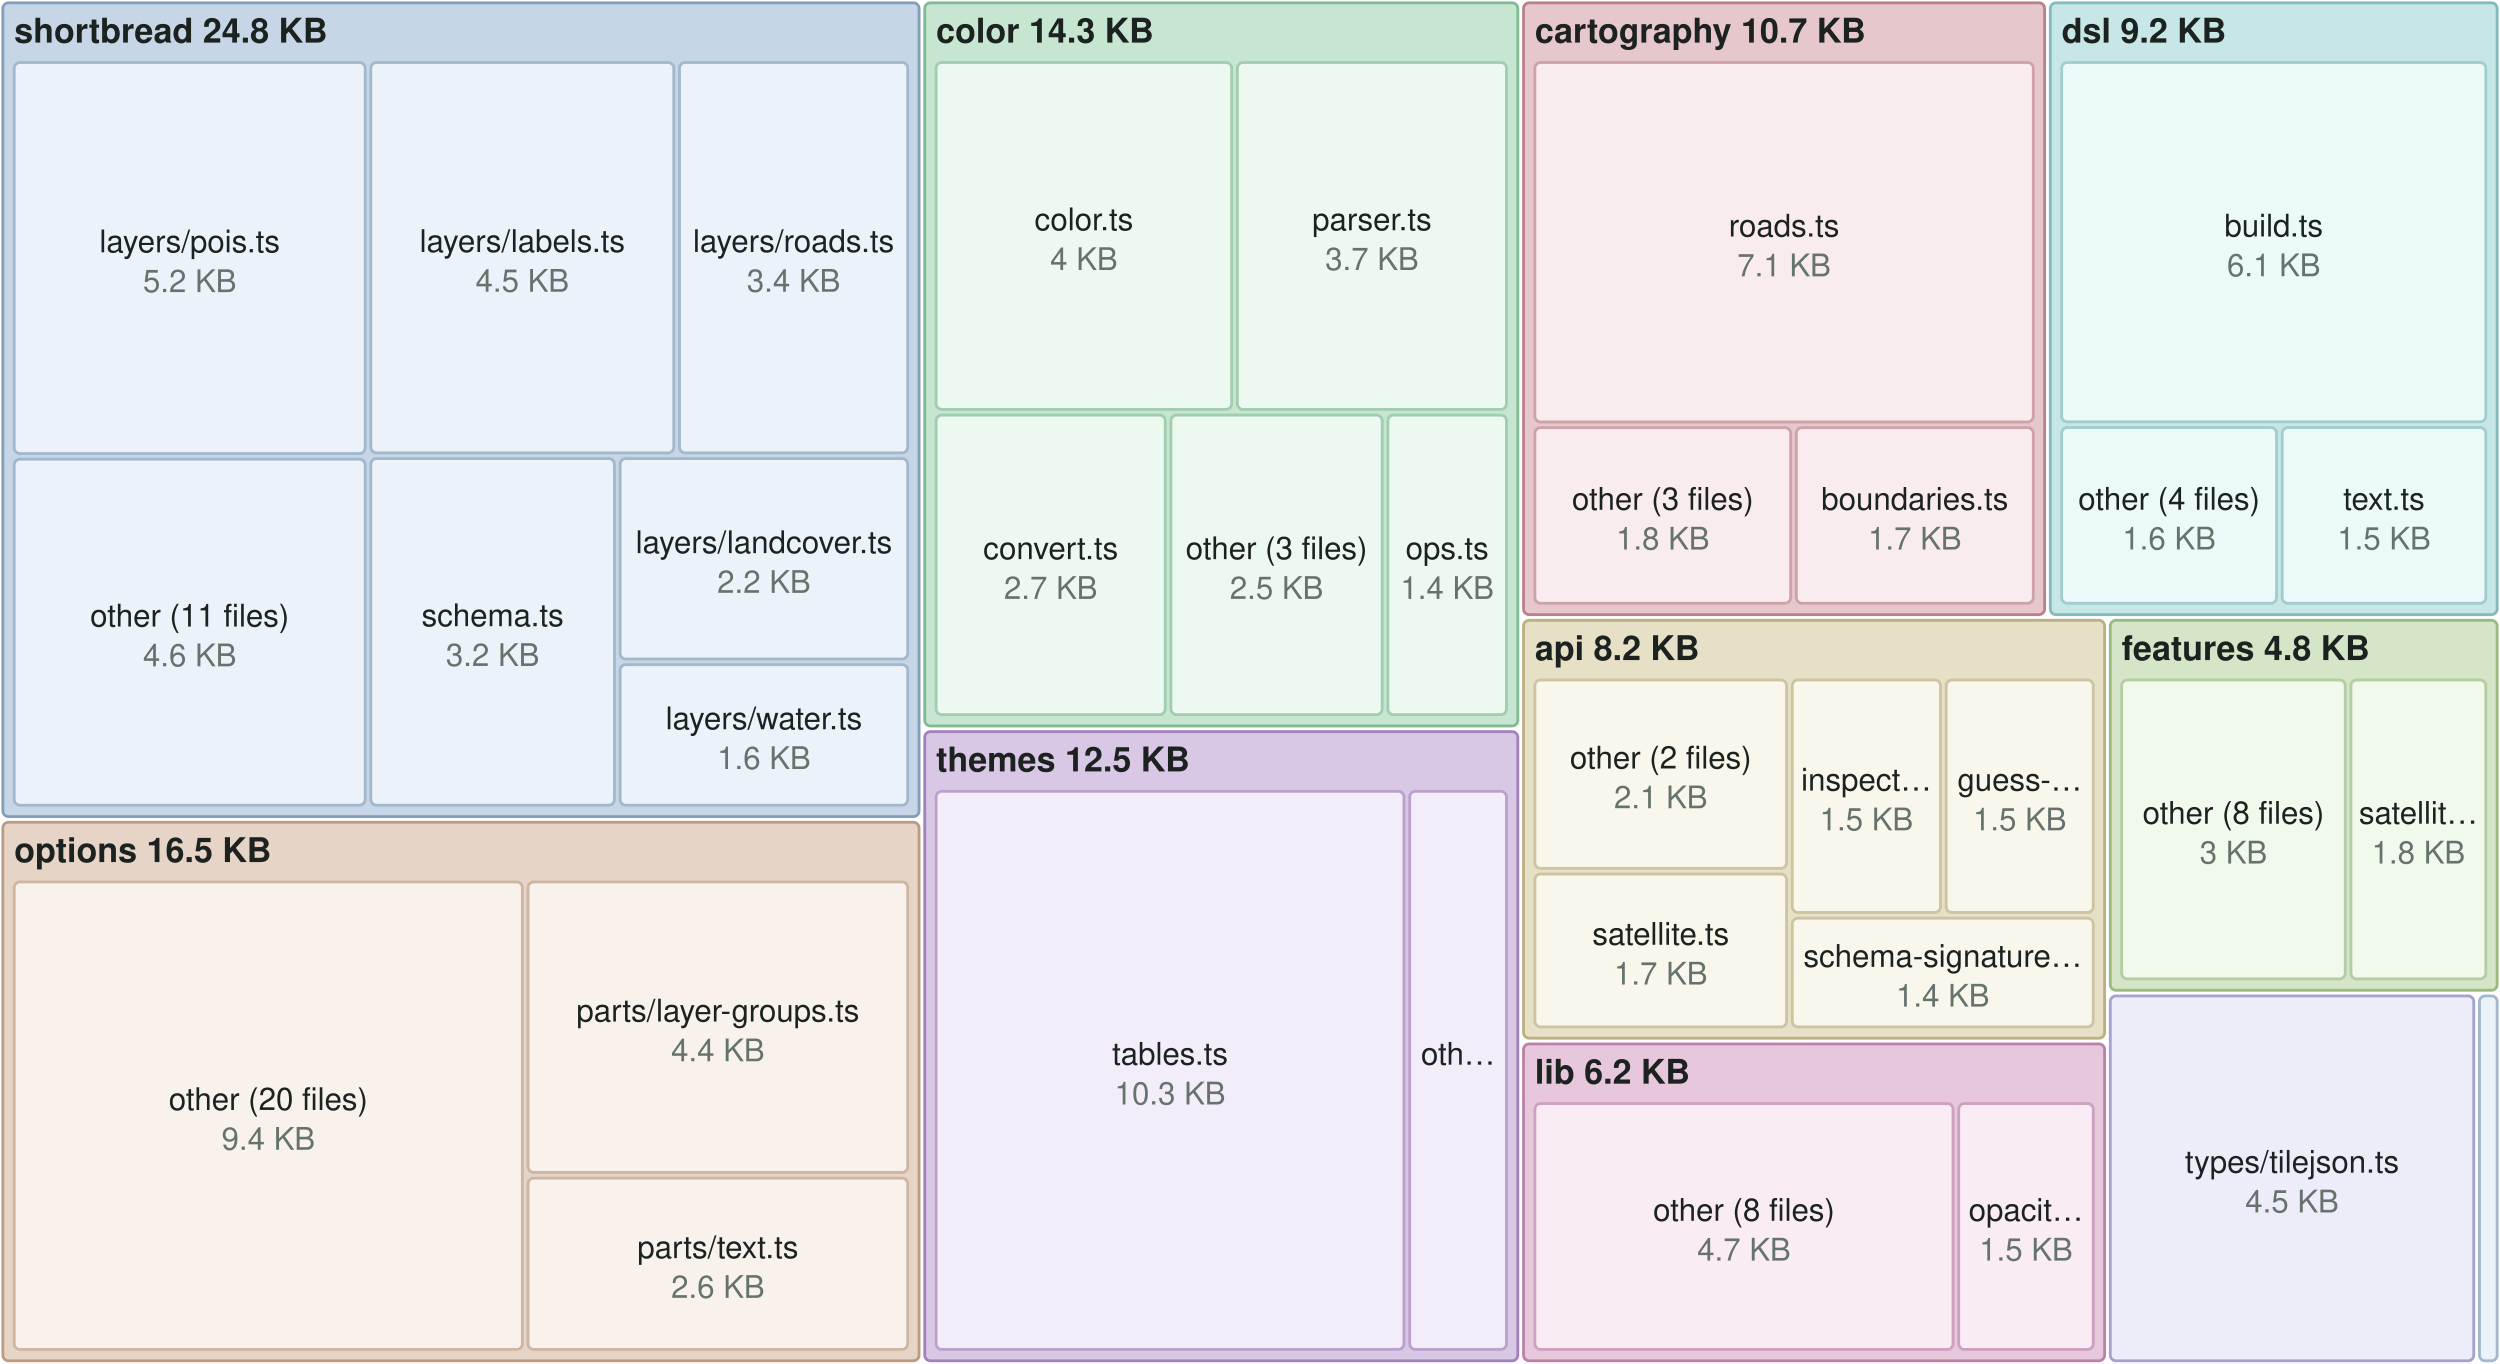
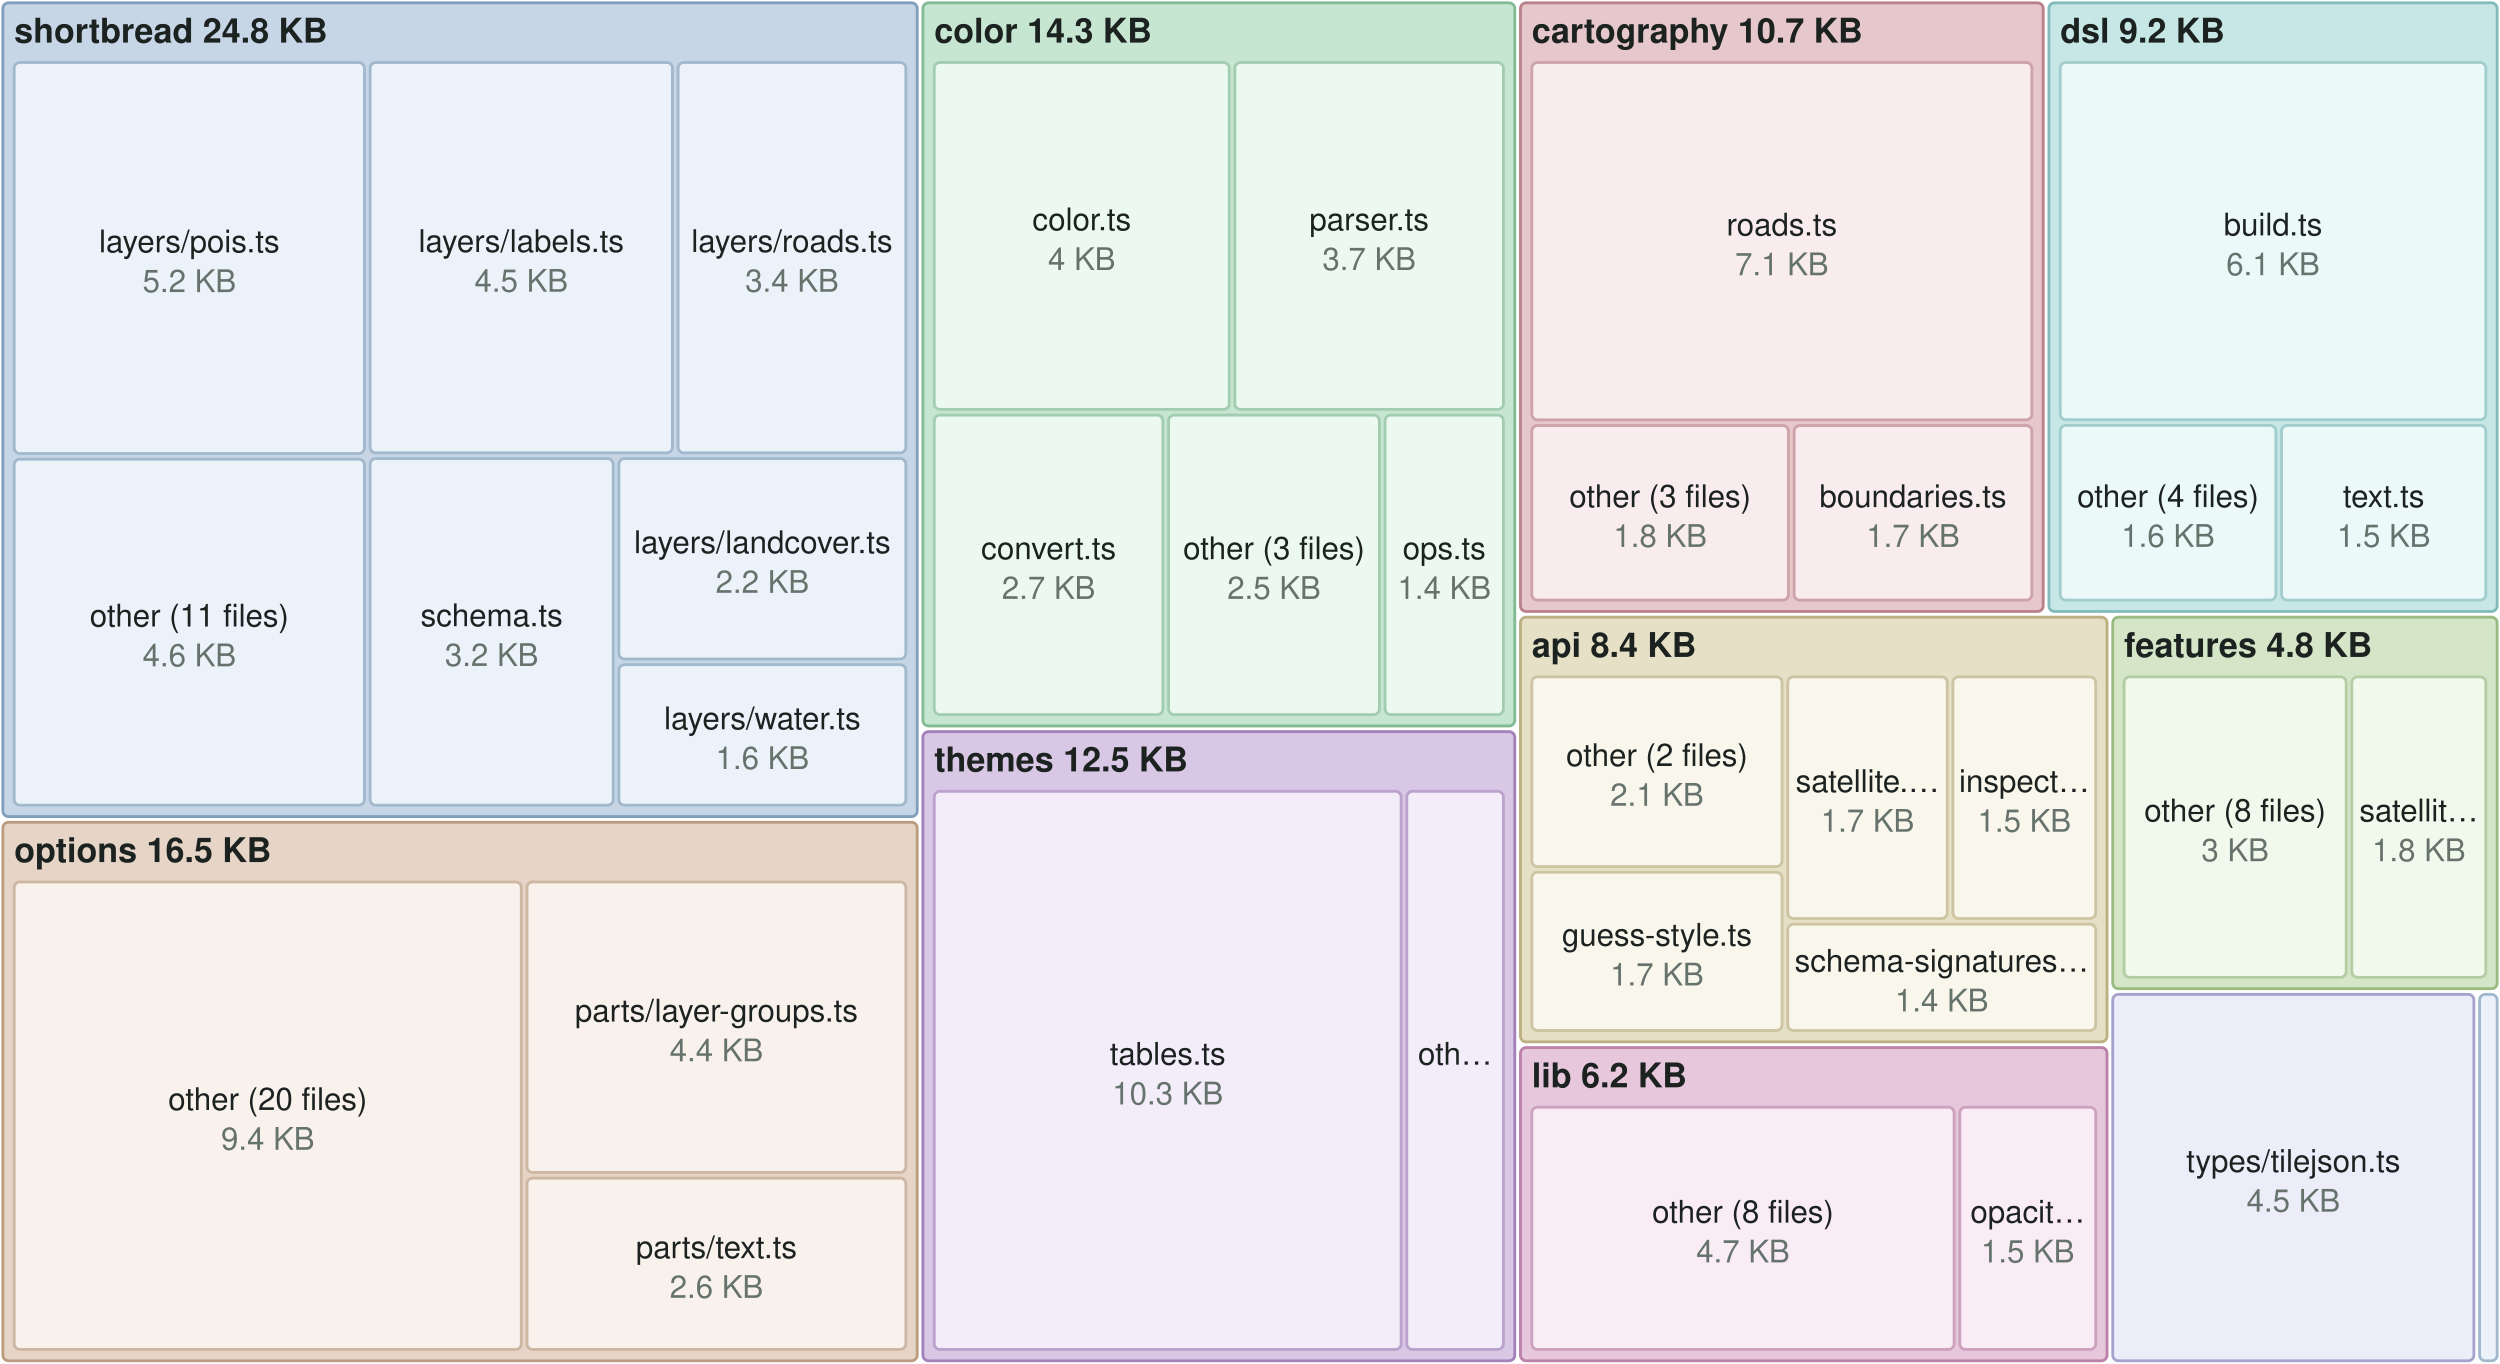
<svg xmlns="http://www.w3.org/2000/svg" width="880" height="480" viewBox="0 0 880 480">
  <style>
	.background { fill: #ffffff; }
	text { font-family: Helvetica, Arial, 'Liberation Sans', sans-serif; }
	.group-label { fill: #1b2220; font-weight: 600; font-size: 12px; }
	.leaf-label { fill: #1b2220; font-size: 11px; text-anchor: middle; }
	.leaf-size { fill: #66736d; font-size: 11px; text-anchor: middle; }
	.group-box, .leaf-box { stroke-width: 1; }
	.leaf:hover .leaf-box { stroke-width: 2; }
	.c0 .group-box { fill: hsl(210 38% 84%); stroke: hsl(210 30% 62%); }
	.c0 .leaf-box { fill: hsl(210 50% 95%); stroke: hsl(210 30% 72%); }
	.c1 .group-box { fill: hsl(28 38% 84%); stroke: hsl(28 30% 62%); }
	.c1 .leaf-box { fill: hsl(28 50% 95%); stroke: hsl(28 30% 72%); }
	.c2 .group-box { fill: hsl(140 38% 84%); stroke: hsl(140 30% 62%); }
	.c2 .leaf-box { fill: hsl(140 50% 95%); stroke: hsl(140 30% 72%); }
	.c3 .group-box { fill: hsl(275 38% 84%); stroke: hsl(275 30% 62%); }
	.c3 .leaf-box { fill: hsl(275 50% 95%); stroke: hsl(275 30% 72%); }
	.c4 .group-box { fill: hsl(350 38% 84%); stroke: hsl(350 30% 62%); }
	.c4 .leaf-box { fill: hsl(350 50% 95%); stroke: hsl(350 30% 72%); }
	.c5 .group-box { fill: hsl(180 38% 84%); stroke: hsl(180 30% 62%); }
	.c5 .leaf-box { fill: hsl(180 50% 95%); stroke: hsl(180 30% 72%); }
	.c6 .group-box { fill: hsl(48 38% 84%); stroke: hsl(48 30% 62%); }
	.c6 .leaf-box { fill: hsl(48 50% 95%); stroke: hsl(48 30% 72%); }
	.c7 .group-box { fill: hsl(320 38% 84%); stroke: hsl(320 30% 62%); }
	.c7 .leaf-box { fill: hsl(320 50% 95%); stroke: hsl(320 30% 72%); }
	.c8 .group-box { fill: hsl(95 38% 84%); stroke: hsl(95 30% 62%); }
	.c8 .leaf-box { fill: hsl(95 50% 95%); stroke: hsl(95 30% 72%); }
	.c9 .group-box { fill: hsl(245 38% 84%); stroke: hsl(245 30% 62%); }
	.c9 .leaf-box { fill: hsl(245 50% 95%); stroke: hsl(245 30% 72%); }
	@media (prefers-color-scheme: dark) {
		.background { fill: #0d1117; }
		.group-label, .leaf-label { fill: #e6edf3; }
		.leaf-size { fill: #8b949e; }
		.c0 .group-box { fill: hsl(210 22% 22%); stroke: hsl(210 20% 38%); }
		.c0 .leaf-box { fill: hsl(210 25% 14%); stroke: hsl(210 20% 32%); }
		.c1 .group-box { fill: hsl(28 22% 22%); stroke: hsl(28 20% 38%); }
		.c1 .leaf-box { fill: hsl(28 25% 14%); stroke: hsl(28 20% 32%); }
		.c2 .group-box { fill: hsl(140 22% 22%); stroke: hsl(140 20% 38%); }
		.c2 .leaf-box { fill: hsl(140 25% 14%); stroke: hsl(140 20% 32%); }
		.c3 .group-box { fill: hsl(275 22% 22%); stroke: hsl(275 20% 38%); }
		.c3 .leaf-box { fill: hsl(275 25% 14%); stroke: hsl(275 20% 32%); }
		.c4 .group-box { fill: hsl(350 22% 22%); stroke: hsl(350 20% 38%); }
		.c4 .leaf-box { fill: hsl(350 25% 14%); stroke: hsl(350 20% 32%); }
		.c5 .group-box { fill: hsl(180 22% 22%); stroke: hsl(180 20% 38%); }
		.c5 .leaf-box { fill: hsl(180 25% 14%); stroke: hsl(180 20% 32%); }
		.c6 .group-box { fill: hsl(48 22% 22%); stroke: hsl(48 20% 38%); }
		.c6 .leaf-box { fill: hsl(48 25% 14%); stroke: hsl(48 20% 32%); }
		.c7 .group-box { fill: hsl(320 22% 22%); stroke: hsl(320 20% 38%); }
		.c7 .leaf-box { fill: hsl(320 25% 14%); stroke: hsl(320 20% 32%); }
		.c8 .group-box { fill: hsl(95 22% 22%); stroke: hsl(95 20% 38%); }
		.c8 .leaf-box { fill: hsl(95 25% 14%); stroke: hsl(95 20% 32%); }
		.c9 .group-box { fill: hsl(245 22% 22%); stroke: hsl(245 20% 38%); }
		.c9 .leaf-box { fill: hsl(245 25% 14%); stroke: hsl(245 20% 32%); }
	}
</style>
  <rect class="background" width="880" height="480" />
  <g class="group c0">
-     <rect class="group-box" x="1" y="1" width="322.51" height="286.44" rx="2" />
+     <rect class="group-box" x="1" y="1" width="321.86" height="286.44" rx="2" />
    <text class="group-label" x="5" y="15" textLength="108.71" lengthAdjust="spacingAndGlyphs">shortbread 24.8 KB</text>
  </g>
  <g class="leaf c0">
-     <rect class="leaf-box" x="5" y="22" width="123.54" height="137.64" rx="2" />
-     <text class="leaf-label" x="66.77" y="88.82" textLength="64.19" lengthAdjust="spacingAndGlyphs">layers/pois.ts</text>
-     <text class="leaf-size" x="66.77" y="102.82" textLength="33.02" lengthAdjust="spacingAndGlyphs">5.2 KB</text>
-   </g>
-   <g class="leaf c0">
-     <rect class="leaf-box" x="5" y="161.64" width="123.54" height="121.79" rx="2" />
-     <text class="leaf-label" x="66.77" y="220.54" textLength="70.3" lengthAdjust="spacingAndGlyphs">other (11 files)</text>
-     <text class="leaf-size" x="66.77" y="234.54" textLength="33.02" lengthAdjust="spacingAndGlyphs">4.6 KB</text>
-   </g>
-   <g class="leaf c0">
-     <rect class="leaf-box" x="130.54" y="22" width="106.63" height="137.41" rx="2" />
-     <text class="leaf-label" x="183.85" y="88.7" textLength="72.74" lengthAdjust="spacingAndGlyphs">layers/labels.ts</text>
-     <text class="leaf-size" x="183.85" y="102.7" textLength="33.02" lengthAdjust="spacingAndGlyphs">4.5 KB</text>
-   </g>
-   <g class="leaf c0">
-     <rect class="leaf-box" x="239.17" y="22" width="80.34" height="137.41" rx="2" />
-     <text class="leaf-label" x="279.34" y="88.7" textLength="71.52" lengthAdjust="spacingAndGlyphs">layers/roads.ts</text>
-     <text class="leaf-size" x="279.34" y="102.7" textLength="33.02" lengthAdjust="spacingAndGlyphs">3.4 KB</text>
-   </g>
-   <g class="leaf c0">
-     <rect class="leaf-box" x="130.54" y="161.41" width="85.74" height="122.03" rx="2" />
-     <text class="leaf-label" x="173.41" y="220.42" textLength="50.13" lengthAdjust="spacingAndGlyphs">schema.ts</text>
-     <text class="leaf-size" x="173.41" y="234.42" textLength="33.02" lengthAdjust="spacingAndGlyphs">3.2 KB</text>
-   </g>
-   <g class="leaf c0">
-     <rect class="leaf-box" x="218.28" y="161.41" width="101.23" height="70.56" rx="2" />
-     <text class="leaf-label" x="268.9" y="194.69" textLength="91.7" lengthAdjust="spacingAndGlyphs">layers/landcover.ts</text>
-     <text class="leaf-size" x="268.9" y="208.69" textLength="33.02" lengthAdjust="spacingAndGlyphs">2.2 KB</text>
-   </g>
-   <g class="leaf c0">
-     <rect class="leaf-box" x="218.28" y="233.96" width="101.23" height="49.47" rx="2" />
-     <text class="leaf-label" x="268.9" y="256.7" textLength="70.91" lengthAdjust="spacingAndGlyphs">layers/water.ts</text>
-     <text class="leaf-size" x="268.9" y="270.7" textLength="33.02" lengthAdjust="spacingAndGlyphs">1.6 KB</text>
+     <rect class="leaf-box" x="5" y="22" width="123.28" height="137.64" rx="2" />
+     <text class="leaf-label" x="66.64" y="88.82" textLength="64.19" lengthAdjust="spacingAndGlyphs">layers/pois.ts</text>
+     <text class="leaf-size" x="66.64" y="102.82" textLength="33.02" lengthAdjust="spacingAndGlyphs">5.2 KB</text>
+   </g>
+   <g class="leaf c0">
+     <rect class="leaf-box" x="5" y="161.64" width="123.28" height="121.79" rx="2" />
+     <text class="leaf-label" x="66.64" y="220.54" textLength="70.3" lengthAdjust="spacingAndGlyphs">other (11 files)</text>
+     <text class="leaf-size" x="66.64" y="234.54" textLength="33.02" lengthAdjust="spacingAndGlyphs">4.6 KB</text>
+   </g>
+   <g class="leaf c0">
+     <rect class="leaf-box" x="130.28" y="22" width="106.41" height="137.41" rx="2" />
+     <text class="leaf-label" x="183.48" y="88.7" textLength="72.74" lengthAdjust="spacingAndGlyphs">layers/labels.ts</text>
+     <text class="leaf-size" x="183.48" y="102.7" textLength="33.02" lengthAdjust="spacingAndGlyphs">4.5 KB</text>
+   </g>
+   <g class="leaf c0">
+     <rect class="leaf-box" x="238.69" y="22" width="80.17" height="137.41" rx="2" />
+     <text class="leaf-label" x="278.77" y="88.7" textLength="71.52" lengthAdjust="spacingAndGlyphs">layers/roads.ts</text>
+     <text class="leaf-size" x="278.77" y="102.7" textLength="33.02" lengthAdjust="spacingAndGlyphs">3.4 KB</text>
+   </g>
+   <g class="leaf c0">
+     <rect class="leaf-box" x="130.28" y="161.41" width="85.56" height="122.03" rx="2" />
+     <text class="leaf-label" x="173.06" y="220.42" textLength="50.13" lengthAdjust="spacingAndGlyphs">schema.ts</text>
+     <text class="leaf-size" x="173.06" y="234.42" textLength="33.02" lengthAdjust="spacingAndGlyphs">3.2 KB</text>
+   </g>
+   <g class="leaf c0">
+     <rect class="leaf-box" x="217.84" y="161.41" width="101.02" height="70.56" rx="2" />
+     <text class="leaf-label" x="268.35" y="194.69" textLength="91.7" lengthAdjust="spacingAndGlyphs">layers/landcover.ts</text>
+     <text class="leaf-size" x="268.35" y="208.69" textLength="33.02" lengthAdjust="spacingAndGlyphs">2.2 KB</text>
+   </g>
+   <g class="leaf c0">
+     <rect class="leaf-box" x="217.84" y="233.96" width="101.02" height="49.47" rx="2" />
+     <text class="leaf-label" x="268.35" y="256.7" textLength="70.91" lengthAdjust="spacingAndGlyphs">layers/water.ts</text>
+     <text class="leaf-size" x="268.35" y="270.7" textLength="33.02" lengthAdjust="spacingAndGlyphs">1.6 KB</text>
  </g>
  <g class="group c1">
-     <rect class="group-box" x="1" y="289.44" width="322.51" height="189.56" rx="2" />
+     <rect class="group-box" x="1" y="289.44" width="321.86" height="189.56" rx="2" />
    <text class="group-label" x="5" y="303.44" textLength="89.36" lengthAdjust="spacingAndGlyphs">options 16.5 KB</text>
  </g>
  <g class="leaf c1">
-     <rect class="leaf-box" x="5" y="310.44" width="178.87" height="164.56" rx="2" />
-     <text class="leaf-label" x="94.44" y="390.72" textLength="70.3" lengthAdjust="spacingAndGlyphs">other (20 files)</text>
-     <text class="leaf-size" x="94.44" y="404.72" textLength="33.02" lengthAdjust="spacingAndGlyphs">9.4 KB</text>
+     <rect class="leaf-box" x="5" y="310.44" width="178.5" height="164.56" rx="2" />
+     <text class="leaf-label" x="94.25" y="390.72" textLength="70.3" lengthAdjust="spacingAndGlyphs">other (20 files)</text>
+     <text class="leaf-size" x="94.25" y="404.72" textLength="33.02" lengthAdjust="spacingAndGlyphs">9.4 KB</text>
  </g>
  <g class="leaf c1">
-     <rect class="leaf-box" x="185.87" y="310.44" width="133.64" height="102.26" rx="2" />
-     <text class="leaf-label" x="252.69" y="359.57" textLength="100.25" lengthAdjust="spacingAndGlyphs">parts/layer-groups.ts</text>
-     <text class="leaf-size" x="252.69" y="373.57" textLength="33.02" lengthAdjust="spacingAndGlyphs">4.4 KB</text>
+     <rect class="leaf-box" x="185.5" y="310.44" width="133.36" height="102.26" rx="2" />
+     <text class="leaf-label" x="252.18" y="359.57" textLength="100.25" lengthAdjust="spacingAndGlyphs">parts/layer-groups.ts</text>
+     <text class="leaf-size" x="252.18" y="373.57" textLength="33.02" lengthAdjust="spacingAndGlyphs">4.4 KB</text>
  </g>
  <g class="leaf c1">
-     <rect class="leaf-box" x="185.87" y="414.7" width="133.64" height="60.3" rx="2" />
-     <text class="leaf-label" x="252.69" y="442.85" textLength="56.86" lengthAdjust="spacingAndGlyphs">parts/text.ts</text>
-     <text class="leaf-size" x="252.69" y="456.85" textLength="33.02" lengthAdjust="spacingAndGlyphs">2.6 KB</text>
+     <rect class="leaf-box" x="185.5" y="414.7" width="133.36" height="60.3" rx="2" />
+     <text class="leaf-label" x="252.18" y="442.85" textLength="56.86" lengthAdjust="spacingAndGlyphs">parts/text.ts</text>
+     <text class="leaf-size" x="252.18" y="456.85" textLength="33.02" lengthAdjust="spacingAndGlyphs">2.6 KB</text>
  </g>
  <g class="group c2">
-     <rect class="group-box" x="325.51" y="1" width="208.76" height="254.54" rx="2" />
-     <text class="group-label" x="329.51" y="15" textLength="75.37" lengthAdjust="spacingAndGlyphs">color 14.3 KB</text>
-   </g>
-   <g class="leaf c2">
-     <rect class="leaf-box" x="329.51" y="22" width="104.04" height="122.11" rx="2" />
-     <text class="leaf-label" x="381.53" y="81.05" textLength="35.45" lengthAdjust="spacingAndGlyphs">color.ts</text>
-     <text class="leaf-size" x="381.53" y="95.05" textLength="23.85" lengthAdjust="spacingAndGlyphs">4 KB</text>
-   </g>
-   <g class="leaf c2">
-     <rect class="leaf-box" x="435.56" y="22" width="94.72" height="122.11" rx="2" />
-     <text class="leaf-label" x="482.92" y="81.05" textLength="42.79" lengthAdjust="spacingAndGlyphs">parser.ts</text>
-     <text class="leaf-size" x="482.92" y="95.05" textLength="33.02" lengthAdjust="spacingAndGlyphs">3.7 KB</text>
-   </g>
-   <g class="leaf c2">
-     <rect class="leaf-box" x="329.51" y="146.11" width="80.65" height="105.44" rx="2" />
-     <text class="leaf-label" x="369.84" y="196.82" textLength="47.69" lengthAdjust="spacingAndGlyphs">convert.ts</text>
-     <text class="leaf-size" x="369.84" y="210.82" textLength="33.02" lengthAdjust="spacingAndGlyphs">2.7 KB</text>
-   </g>
-   <g class="leaf c2">
-     <rect class="leaf-box" x="412.16" y="146.11" width="74.37" height="105.44" rx="2" />
-     <text class="leaf-label" x="449.35" y="196.82" textLength="64.19" lengthAdjust="spacingAndGlyphs">other (3 files)</text>
-     <text class="leaf-size" x="449.35" y="210.82" textLength="33.02" lengthAdjust="spacingAndGlyphs">2.5 KB</text>
-   </g>
-   <g class="leaf c2">
-     <rect class="leaf-box" x="488.53" y="146.11" width="41.75" height="105.44" rx="2" />
-     <text class="leaf-label" x="509.4" y="196.82" textLength="29.35" lengthAdjust="spacingAndGlyphs">ops.ts</text>
-     <text class="leaf-size" x="509.4" y="210.82" textLength="33.02" lengthAdjust="spacingAndGlyphs">1.4 KB</text>
+     <rect class="group-box" x="324.86" y="1" width="208.34" height="254.54" rx="2" />
+     <text class="group-label" x="328.86" y="15" textLength="75.37" lengthAdjust="spacingAndGlyphs">color 14.3 KB</text>
+   </g>
+   <g class="leaf c2">
+     <rect class="leaf-box" x="328.86" y="22" width="103.82" height="122.11" rx="2" />
+     <text class="leaf-label" x="380.77" y="81.05" textLength="35.45" lengthAdjust="spacingAndGlyphs">color.ts</text>
+     <text class="leaf-size" x="380.77" y="95.05" textLength="23.85" lengthAdjust="spacingAndGlyphs">4 KB</text>
+   </g>
+   <g class="leaf c2">
+     <rect class="leaf-box" x="434.68" y="22" width="94.52" height="122.11" rx="2" />
+     <text class="leaf-label" x="481.94" y="81.05" textLength="42.79" lengthAdjust="spacingAndGlyphs">parser.ts</text>
+     <text class="leaf-size" x="481.94" y="95.05" textLength="33.02" lengthAdjust="spacingAndGlyphs">3.7 KB</text>
+   </g>
+   <g class="leaf c2">
+     <rect class="leaf-box" x="328.86" y="146.11" width="80.47" height="105.44" rx="2" />
+     <text class="leaf-label" x="369.1" y="196.82" textLength="47.69" lengthAdjust="spacingAndGlyphs">convert.ts</text>
+     <text class="leaf-size" x="369.1" y="210.82" textLength="33.02" lengthAdjust="spacingAndGlyphs">2.7 KB</text>
+   </g>
+   <g class="leaf c2">
+     <rect class="leaf-box" x="411.33" y="146.11" width="74.21" height="105.44" rx="2" />
+     <text class="leaf-label" x="448.44" y="196.82" textLength="64.19" lengthAdjust="spacingAndGlyphs">other (3 files)</text>
+     <text class="leaf-size" x="448.44" y="210.82" textLength="33.02" lengthAdjust="spacingAndGlyphs">2.5 KB</text>
+   </g>
+   <g class="leaf c2">
+     <rect class="leaf-box" x="487.54" y="146.11" width="41.66" height="105.44" rx="2" />
+     <text class="leaf-label" x="508.37" y="196.82" textLength="29.35" lengthAdjust="spacingAndGlyphs">ops.ts</text>
+     <text class="leaf-size" x="508.37" y="210.82" textLength="33.02" lengthAdjust="spacingAndGlyphs">1.4 KB</text>
  </g>
  <g class="group c3">
-     <rect class="group-box" x="325.51" y="257.54" width="208.76" height="221.46" rx="2" />
-     <text class="group-label" x="329.51" y="271.54" textLength="88.04" lengthAdjust="spacingAndGlyphs">themes 12.5 KB</text>
+     <rect class="group-box" x="324.86" y="257.54" width="208.34" height="221.46" rx="2" />
+     <text class="group-label" x="328.86" y="271.54" textLength="88.04" lengthAdjust="spacingAndGlyphs">themes 12.5 KB</text>
  </g>
  <g class="leaf c3">
-     <rect class="leaf-box" x="329.51" y="278.54" width="164.69" height="196.46" rx="2" />
-     <text class="leaf-label" x="411.86" y="374.77" textLength="40.96" lengthAdjust="spacingAndGlyphs">tables.ts</text>
-     <text class="leaf-size" x="411.86" y="388.77" textLength="39.14" lengthAdjust="spacingAndGlyphs">10.3 KB</text>
+     <rect class="leaf-box" x="328.86" y="278.54" width="164.34" height="196.46" rx="2" />
+     <text class="leaf-label" x="411.03" y="374.77" textLength="40.96" lengthAdjust="spacingAndGlyphs">tables.ts</text>
+     <text class="leaf-size" x="411.03" y="388.77" textLength="39.14" lengthAdjust="spacingAndGlyphs">10.3 KB</text>
  </g>
  <g class="leaf c3">
-     <rect class="leaf-box" x="496.21" y="278.54" width="34.07" height="196.46" rx="2" />
-     <text class="leaf-label" x="513.24" y="374.77" textLength="21.41" lengthAdjust="spacingAndGlyphs">oth…</text>
+     <rect class="leaf-box" x="495.2" y="278.54" width="34" height="196.46" rx="2" />
+     <text class="leaf-label" x="512.2" y="374.77" textLength="21.41" lengthAdjust="spacingAndGlyphs">oth…</text>
  </g>
  <g class="group c4">
-     <rect class="group-box" x="536.28" y="1" width="183.43" height="215.35" rx="2" />
-     <text class="group-label" x="540.28" y="15" textLength="115.38" lengthAdjust="spacingAndGlyphs">cartography 10.7 KB</text>
+     <rect class="group-box" x="535.2" y="1" width="184.01" height="214.24" rx="2" />
+     <text class="group-label" x="539.2" y="15" textLength="115.38" lengthAdjust="spacingAndGlyphs">cartography 10.7 KB</text>
  </g>
  <g class="leaf c4">
-     <rect class="leaf-box" x="540.28" y="22" width="175.43" height="126.53" rx="2" />
-     <text class="leaf-label" x="627.99" y="83.27" textLength="39.13" lengthAdjust="spacingAndGlyphs">roads.ts</text>
-     <text class="leaf-size" x="627.99" y="97.27" textLength="33.02" lengthAdjust="spacingAndGlyphs">7.1 KB</text>
+     <rect class="leaf-box" x="539.2" y="22" width="176.01" height="125.79" rx="2" />
+     <text class="leaf-label" x="627.2" y="82.89" textLength="39.13" lengthAdjust="spacingAndGlyphs">roads.ts</text>
+     <text class="leaf-size" x="627.2" y="96.89" textLength="33.02" lengthAdjust="spacingAndGlyphs">7.1 KB</text>
  </g>
  <g class="leaf c4">
-     <rect class="leaf-box" x="540.28" y="150.53" width="90.04" height="61.82" rx="2" />
-     <text class="leaf-label" x="585.3" y="179.44" textLength="64.19" lengthAdjust="spacingAndGlyphs">other (3 files)</text>
-     <text class="leaf-size" x="585.3" y="193.44" textLength="33.02" lengthAdjust="spacingAndGlyphs">1.8 KB</text>
+     <rect class="leaf-box" x="539.2" y="149.79" width="90.34" height="61.45" rx="2" />
+     <text class="leaf-label" x="584.37" y="178.51" textLength="64.19" lengthAdjust="spacingAndGlyphs">other (3 files)</text>
+     <text class="leaf-size" x="584.37" y="192.51" textLength="33.02" lengthAdjust="spacingAndGlyphs">1.8 KB</text>
  </g>
  <g class="leaf c4">
-     <rect class="leaf-box" x="632.31" y="150.53" width="83.4" height="61.82" rx="2" />
-     <text class="leaf-label" x="674.01" y="179.44" textLength="66.03" lengthAdjust="spacingAndGlyphs">boundaries.ts</text>
-     <text class="leaf-size" x="674.01" y="193.44" textLength="33.02" lengthAdjust="spacingAndGlyphs">1.7 KB</text>
+     <rect class="leaf-box" x="631.54" y="149.79" width="83.67" height="61.45" rx="2" />
+     <text class="leaf-label" x="673.37" y="178.51" textLength="66.03" lengthAdjust="spacingAndGlyphs">boundaries.ts</text>
+     <text class="leaf-size" x="673.37" y="192.51" textLength="33.02" lengthAdjust="spacingAndGlyphs">1.7 KB</text>
  </g>
  <g class="group c5">
-     <rect class="group-box" x="721.71" y="1" width="157.29" height="215.35" rx="2" />
-     <text class="group-label" x="725.71" y="15" textLength="56.7" lengthAdjust="spacingAndGlyphs">dsl 9.2 KB</text>
+     <rect class="group-box" x="721.21" y="1" width="157.79" height="214.24" rx="2" />
+     <text class="group-label" x="725.21" y="15" textLength="56.7" lengthAdjust="spacingAndGlyphs">dsl 9.2 KB</text>
  </g>
  <g class="leaf c5">
-     <rect class="leaf-box" x="725.71" y="22" width="149.29" height="126.49" rx="2" />
-     <text class="leaf-label" x="800.35" y="83.24" textLength="34.85" lengthAdjust="spacingAndGlyphs">build.ts</text>
-     <text class="leaf-size" x="800.35" y="97.24" textLength="33.02" lengthAdjust="spacingAndGlyphs">6.1 KB</text>
+     <rect class="leaf-box" x="725.21" y="22" width="149.79" height="125.74" rx="2" />
+     <text class="leaf-label" x="800.1" y="82.87" textLength="34.85" lengthAdjust="spacingAndGlyphs">build.ts</text>
+     <text class="leaf-size" x="800.1" y="96.87" textLength="33.02" lengthAdjust="spacingAndGlyphs">6.1 KB</text>
  </g>
  <g class="leaf c5">
-     <rect class="leaf-box" x="725.71" y="150.49" width="75.63" height="61.87" rx="2" />
-     <text class="leaf-label" x="763.52" y="179.42" textLength="64.19" lengthAdjust="spacingAndGlyphs">other (4 files)</text>
-     <text class="leaf-size" x="763.52" y="193.42" textLength="33.02" lengthAdjust="spacingAndGlyphs">1.6 KB</text>
+     <rect class="leaf-box" x="725.21" y="149.74" width="75.89" height="61.5" rx="2" />
+     <text class="leaf-label" x="763.15" y="178.49" textLength="64.19" lengthAdjust="spacingAndGlyphs">other (4 files)</text>
+     <text class="leaf-size" x="763.15" y="192.49" textLength="33.02" lengthAdjust="spacingAndGlyphs">1.6 KB</text>
  </g>
  <g class="leaf c5">
-     <rect class="leaf-box" x="803.34" y="150.49" width="71.66" height="61.87" rx="2" />
-     <text class="leaf-label" x="839.17" y="179.42" textLength="29.35" lengthAdjust="spacingAndGlyphs">text.ts</text>
-     <text class="leaf-size" x="839.17" y="193.42" textLength="33.02" lengthAdjust="spacingAndGlyphs">1.5 KB</text>
+     <rect class="leaf-box" x="803.1" y="149.74" width="71.9" height="61.5" rx="2" />
+     <text class="leaf-label" x="839.05" y="178.49" textLength="29.35" lengthAdjust="spacingAndGlyphs">text.ts</text>
+     <text class="leaf-size" x="839.05" y="192.49" textLength="33.02" lengthAdjust="spacingAndGlyphs">1.5 KB</text>
  </g>
  <g class="group c6">
-     <rect class="group-box" x="536.28" y="218.35" width="204.54" height="147.1" rx="2" />
-     <text class="group-label" x="540.28" y="232.35" textLength="56.7" lengthAdjust="spacingAndGlyphs">api 8.2 KB</text>
-   </g>
-   <g class="leaf c6">
-     <rect class="leaf-box" x="540.28" y="239.35" width="88.6" height="66.31" rx="2" />
-     <text class="leaf-label" x="584.58" y="270.51" textLength="64.19" lengthAdjust="spacingAndGlyphs">other (2 files)</text>
-     <text class="leaf-size" x="584.58" y="284.51" textLength="33.02" lengthAdjust="spacingAndGlyphs">2.1 KB</text>
-   </g>
-   <g class="leaf c6">
-     <rect class="leaf-box" x="540.28" y="307.66" width="88.6" height="53.8" rx="2" />
-     <text class="leaf-label" x="584.58" y="332.56" textLength="48.91" lengthAdjust="spacingAndGlyphs">satellite.ts</text>
-     <text class="leaf-size" x="584.58" y="346.56" textLength="33.02" lengthAdjust="spacingAndGlyphs">1.7 KB</text>
-   </g>
-   <g class="leaf c6">
-     <rect class="leaf-box" x="630.88" y="239.35" width="52.18" height="81.84" rx="2" />
-     <text class="leaf-label" x="656.97" y="278.28" textLength="40.96" lengthAdjust="spacingAndGlyphs">inspect…</text>
-     <text class="leaf-size" x="656.97" y="292.28" textLength="33.02" lengthAdjust="spacingAndGlyphs">1.5 KB</text>
-   </g>
-   <g class="leaf c6">
-     <rect class="leaf-box" x="685.06" y="239.35" width="51.76" height="81.84" rx="2" />
-     <text class="leaf-label" x="710.94" y="278.28" textLength="39.13" lengthAdjust="spacingAndGlyphs">guess-…</text>
-     <text class="leaf-size" x="710.94" y="292.28" textLength="33.02" lengthAdjust="spacingAndGlyphs">1.5 KB</text>
-   </g>
-   <g class="leaf c6">
-     <rect class="leaf-box" x="630.88" y="323.2" width="105.94" height="38.26" rx="2" />
-     <text class="leaf-label" x="683.85" y="340.33" textLength="93.53" lengthAdjust="spacingAndGlyphs">schema-signature…</text>
-     <text class="leaf-size" x="683.85" y="354.33" textLength="33.02" lengthAdjust="spacingAndGlyphs">1.4 KB</text>
+     <rect class="group-box" x="535.2" y="217.24" width="206.48" height="149.5" rx="2" />
+     <text class="group-label" x="539.2" y="231.24" textLength="56.7" lengthAdjust="spacingAndGlyphs">api 8.4 KB</text>
+   </g>
+   <g class="leaf c6">
+     <rect class="leaf-box" x="539.2" y="238.24" width="88.09" height="66.8" rx="2" />
+     <text class="leaf-label" x="583.24" y="269.64" textLength="64.19" lengthAdjust="spacingAndGlyphs">other (2 files)</text>
+     <text class="leaf-size" x="583.24" y="283.64" textLength="33.02" lengthAdjust="spacingAndGlyphs">2.1 KB</text>
+   </g>
+   <g class="leaf c6">
+     <rect class="leaf-box" x="539.2" y="307.04" width="88.09" height="55.7" rx="2" />
+     <text class="leaf-label" x="583.24" y="332.89" textLength="67.24" lengthAdjust="spacingAndGlyphs">guess-style.ts</text>
+     <text class="leaf-size" x="583.24" y="346.89" textLength="33.02" lengthAdjust="spacingAndGlyphs">1.7 KB</text>
+   </g>
+   <g class="leaf c6">
+     <rect class="leaf-box" x="629.29" y="238.24" width="56.14" height="85.08" rx="2" />
+     <text class="leaf-label" x="657.36" y="278.78" textLength="46.46" lengthAdjust="spacingAndGlyphs">satellite.…</text>
+     <text class="leaf-size" x="657.36" y="292.78" textLength="33.02" lengthAdjust="spacingAndGlyphs">1.7 KB</text>
+   </g>
+   <g class="leaf c6">
+     <rect class="leaf-box" x="687.43" y="238.24" width="50.25" height="85.08" rx="2" />
+     <text class="leaf-label" x="712.55" y="278.78" textLength="40.96" lengthAdjust="spacingAndGlyphs">inspect…</text>
+     <text class="leaf-size" x="712.55" y="292.78" textLength="33.02" lengthAdjust="spacingAndGlyphs">1.5 KB</text>
+   </g>
+   <g class="leaf c6">
+     <rect class="leaf-box" x="629.29" y="325.32" width="108.39" height="37.43" rx="2" />
+     <text class="leaf-label" x="683.48" y="342.03" textLength="99.03" lengthAdjust="spacingAndGlyphs">schema-signatures…</text>
+     <text class="leaf-size" x="683.48" y="356.03" textLength="33.02" lengthAdjust="spacingAndGlyphs">1.4 KB</text>
  </g>
  <g class="group c7">
-     <rect class="group-box" x="536.28" y="367.46" width="204.54" height="111.54" rx="2" />
-     <text class="group-label" x="540.28" y="381.46" textLength="53.36" lengthAdjust="spacingAndGlyphs">lib 6.2 KB</text>
+     <rect class="group-box" x="535.2" y="368.74" width="206.48" height="110.26" rx="2" />
+     <text class="group-label" x="539.2" y="382.74" textLength="53.36" lengthAdjust="spacingAndGlyphs">lib 6.2 KB</text>
  </g>
  <g class="leaf c7">
-     <rect class="leaf-box" x="540.28" y="388.46" width="147.19" height="86.54" rx="2" />
-     <text class="leaf-label" x="613.87" y="429.73" textLength="64.19" lengthAdjust="spacingAndGlyphs">other (8 files)</text>
-     <text class="leaf-size" x="613.87" y="443.73" textLength="33.02" lengthAdjust="spacingAndGlyphs">4.7 KB</text>
+     <rect class="leaf-box" x="539.2" y="389.74" width="148.65" height="85.26" rx="2" />
+     <text class="leaf-label" x="613.52" y="430.37" textLength="64.19" lengthAdjust="spacingAndGlyphs">other (8 files)</text>
+     <text class="leaf-size" x="613.52" y="444.37" textLength="33.02" lengthAdjust="spacingAndGlyphs">4.7 KB</text>
  </g>
  <g class="leaf c7">
-     <rect class="leaf-box" x="689.47" y="388.46" width="47.35" height="86.54" rx="2" />
-     <text class="leaf-label" x="713.14" y="429.73" textLength="35.46" lengthAdjust="spacingAndGlyphs">opacit…</text>
-     <text class="leaf-size" x="713.14" y="443.73" textLength="33.02" lengthAdjust="spacingAndGlyphs">1.5 KB</text>
+     <rect class="leaf-box" x="689.85" y="389.74" width="47.83" height="85.26" rx="2" />
+     <text class="leaf-label" x="713.76" y="430.37" textLength="35.46" lengthAdjust="spacingAndGlyphs">opacit…</text>
+     <text class="leaf-size" x="713.76" y="444.37" textLength="33.02" lengthAdjust="spacingAndGlyphs">1.5 KB</text>
  </g>
  <g class="group c8">
-     <rect class="group-box" x="742.82" y="218.35" width="136.18" height="130.22" rx="2" />
-     <text class="group-label" x="746.82" y="232.35" textLength="86.04" lengthAdjust="spacingAndGlyphs">features 4.8 KB</text>
+     <rect class="group-box" x="743.68" y="217.24" width="135.32" height="130.78" rx="2" />
+     <text class="group-label" x="747.68" y="231.24" textLength="86.04" lengthAdjust="spacingAndGlyphs">features 4.8 KB</text>
  </g>
  <g class="leaf c8">
-     <rect class="leaf-box" x="746.82" y="239.35" width="78.71" height="105.22" rx="2" />
-     <text class="leaf-label" x="786.17" y="289.96" textLength="64.19" lengthAdjust="spacingAndGlyphs">other (8 files)</text>
-     <text class="leaf-size" x="786.17" y="303.96" textLength="23.85" lengthAdjust="spacingAndGlyphs">3 KB</text>
+     <rect class="leaf-box" x="747.68" y="238.24" width="78.17" height="105.78" rx="2" />
+     <text class="leaf-label" x="786.76" y="289.13" textLength="64.19" lengthAdjust="spacingAndGlyphs">other (8 files)</text>
+     <text class="leaf-size" x="786.76" y="303.13" textLength="23.85" lengthAdjust="spacingAndGlyphs">3 KB</text>
  </g>
  <g class="leaf c8">
-     <rect class="leaf-box" x="827.52" y="239.35" width="47.48" height="105.22" rx="2" />
-     <text class="leaf-label" x="851.26" y="289.96" textLength="37.29" lengthAdjust="spacingAndGlyphs">satellit…</text>
-     <text class="leaf-size" x="851.26" y="303.96" textLength="33.02" lengthAdjust="spacingAndGlyphs">1.8 KB</text>
+     <rect class="leaf-box" x="827.85" y="238.24" width="47.15" height="105.78" rx="2" />
+     <text class="leaf-label" x="851.43" y="289.13" textLength="37.29" lengthAdjust="spacingAndGlyphs">satellit…</text>
+     <text class="leaf-size" x="851.43" y="303.13" textLength="33.02" lengthAdjust="spacingAndGlyphs">1.8 KB</text>
  </g>
  <g class="leaf c9">
-     <rect class="leaf-box" x="742.82" y="350.57" width="127.94" height="128.43" rx="2" />
-     <text class="leaf-label" x="806.79" y="412.78" textLength="75.2" lengthAdjust="spacingAndGlyphs">types/tilejson.ts</text>
-     <text class="leaf-size" x="806.79" y="426.78" textLength="33.02" lengthAdjust="spacingAndGlyphs">4.5 KB</text>
-   </g>
-   <g class="leaf c0">
-     <rect class="leaf-box" x="872.76" y="350.57" width="6.24" height="128.43" rx="2" />
+     <rect class="leaf-box" x="743.68" y="350.02" width="127.13" height="128.98" rx="2" />
+     <text class="leaf-label" x="807.25" y="412.51" textLength="75.2" lengthAdjust="spacingAndGlyphs">types/tilejson.ts</text>
+     <text class="leaf-size" x="807.25" y="426.51" textLength="33.02" lengthAdjust="spacingAndGlyphs">4.5 KB</text>
+   </g>
+   <g class="leaf c0">
+     <rect class="leaf-box" x="872.81" y="350.02" width="6.19" height="128.98" rx="2" />
  </g>
</svg>
